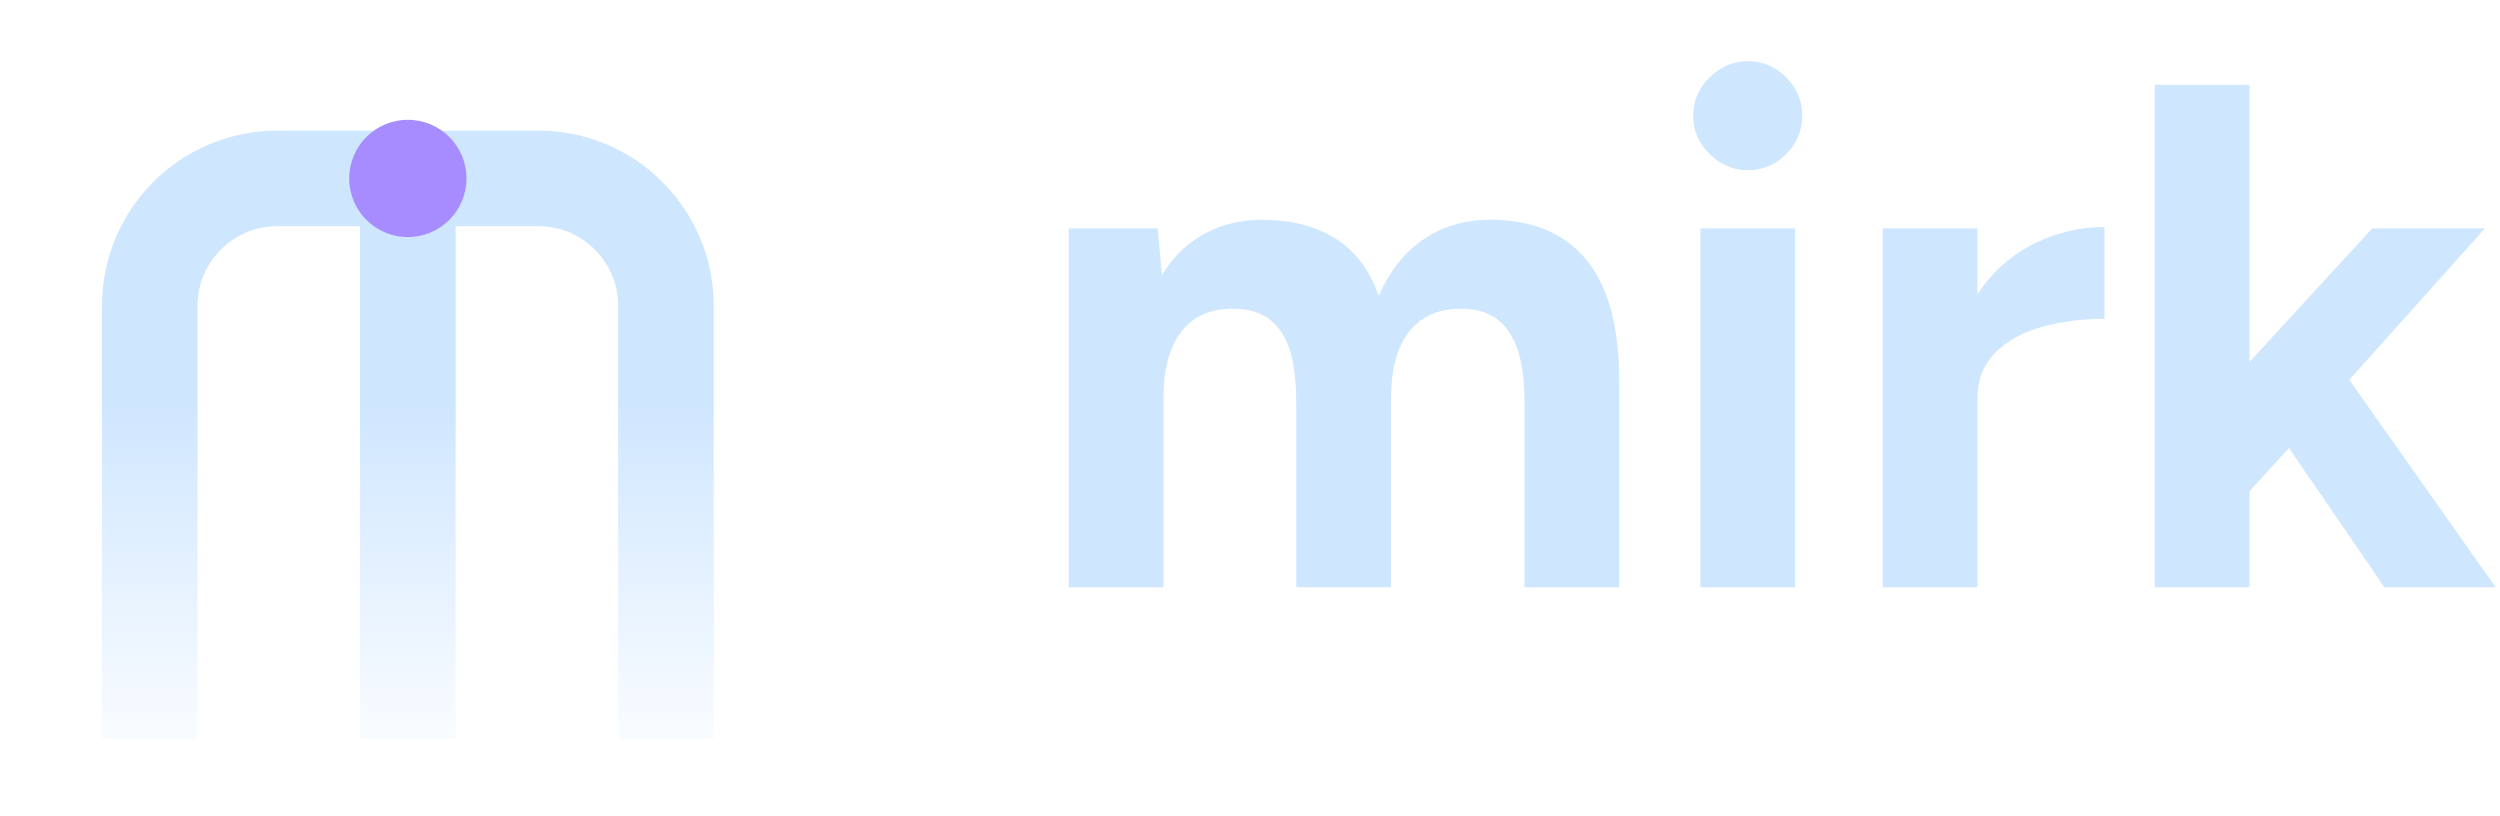
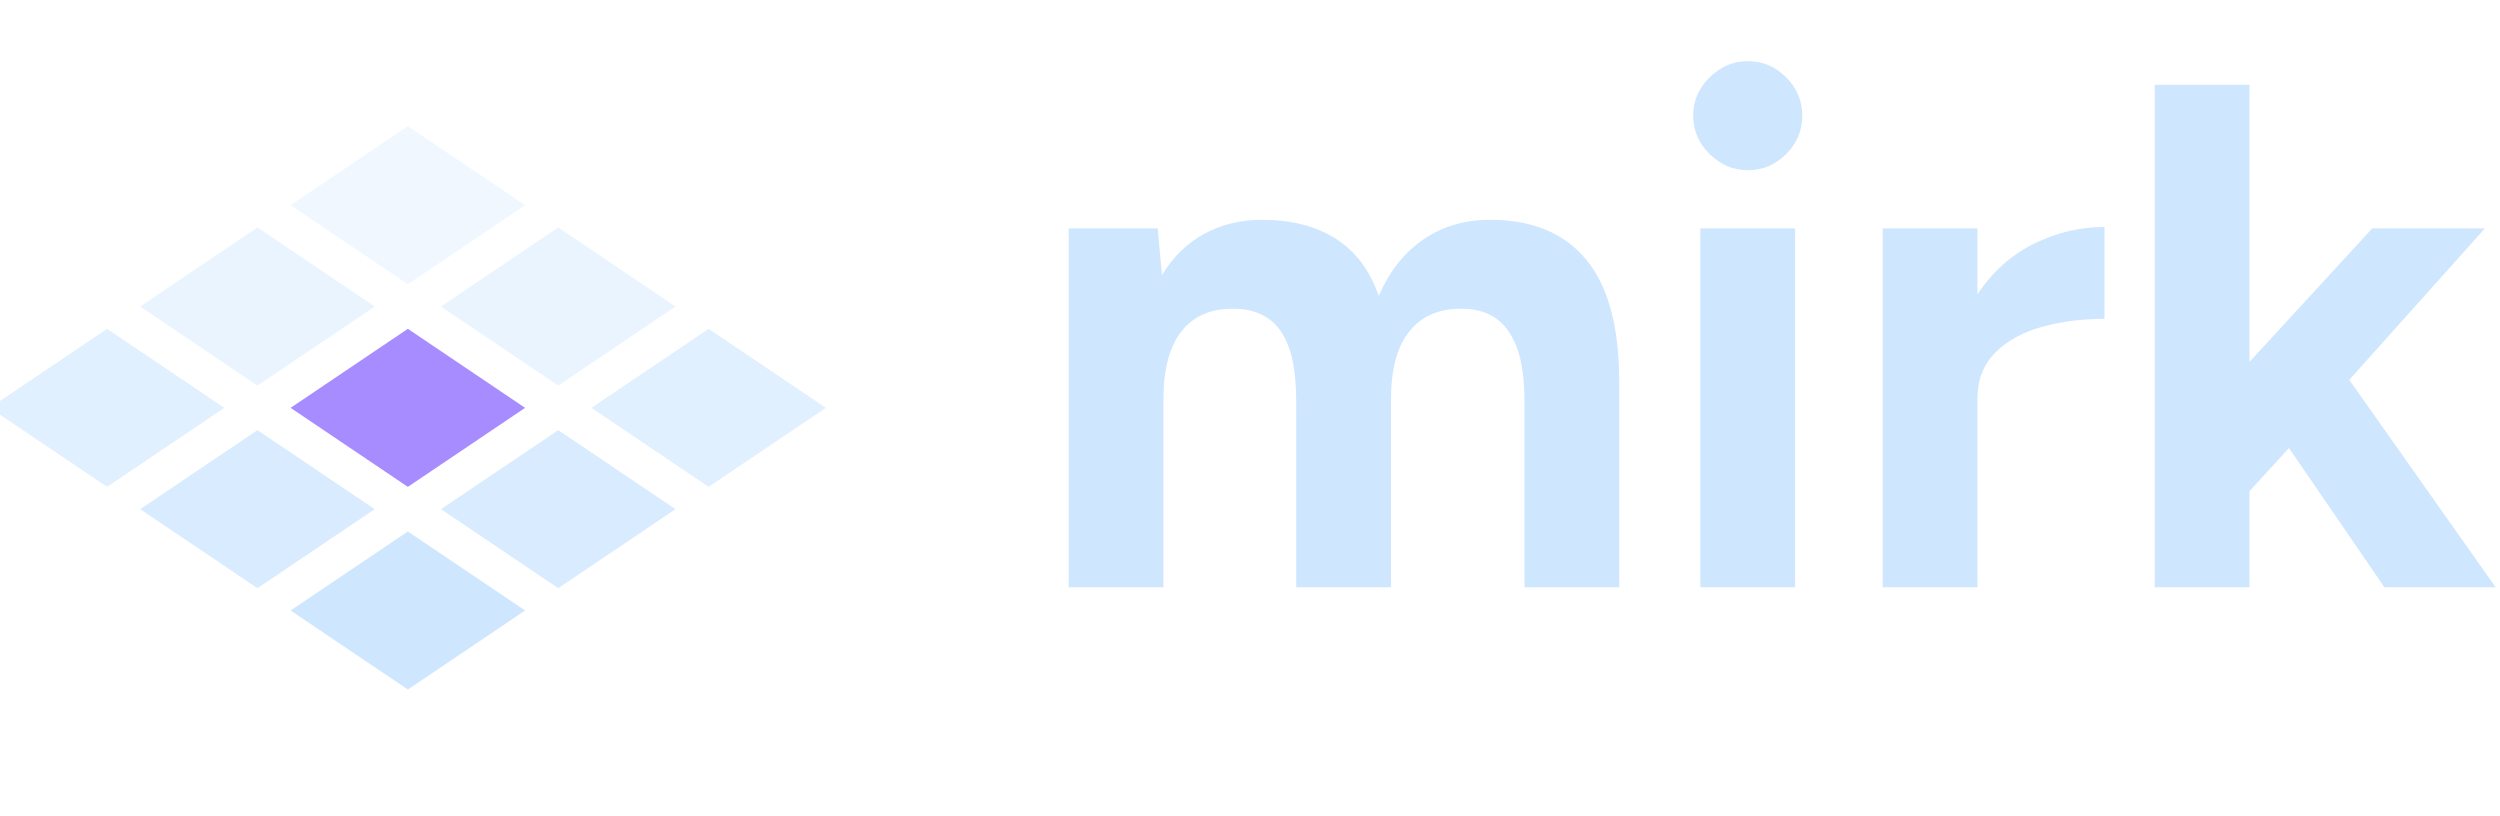
<svg xmlns="http://www.w3.org/2000/svg" viewBox="0 0 306.488 100.0" role="img" aria-label="mirk">
  <g transform="scale(1.5625) translate(0 0)">
-     <defs>
-       <linearGradient id="mkp" x1="0" y1="10" x2="0" y2="58" gradientUnits="userSpaceOnUse">
-         <stop offset="0" stop-color="#cfe6ff" />
-         <stop offset="0.45" stop-color="#cfe6ff" />
-         <stop offset="1" stop-color="#cfe6ff" stop-opacity="0.12" />
-       </linearGradient>
-     </defs>
-     <path d="M11.75 58 V24 A10 10 0 0 1 21.75 14 H42.25 A10 10 0 0 1 52.25 24 V58 M32 14 V58" fill="none" stroke="url(#mkp)" stroke-width="7.5" />
-     <circle cx="32" cy="14" r="4.6" fill="#a68cff" />
+     <path d="M32.0 9.9 L41.2 16.1 L32.0 22.3 L22.8 16.1 Z" fill="#cfe6ff" fill-opacity="0.32" />
+     <path d="M43.8 17.85 L53.0 24.05 L43.8 30.25 L34.6 24.05 Z" fill="#cfe6ff" fill-opacity="0.46" />
+     <path d="M55.6 25.8 L64.8 32.0 L55.6 38.2 L46.4 32.0 Z" fill="#cfe6ff" fill-opacity="0.62" />
+     <path d="M20.2 17.85 L29.4 24.05 L20.2 30.25 L11.0 24.05 Z" fill="#cfe6ff" fill-opacity="0.46" />
+     <path d="M32.0 25.8 L41.2 32.0 L32.0 38.2 L22.8 32.0 Z" fill="#a68cff" />
+     <path d="M43.8 33.75 L53.0 39.95 L43.8 46.15 L34.6 39.95 Z" fill="#cfe6ff" fill-opacity="0.8" />
+     <path d="M8.4 25.8 L17.6 32.0 L8.4 38.2 L-0.8 32.0 Z" fill="#cfe6ff" fill-opacity="0.62" />
+     <path d="M20.2 33.75 L29.4 39.95 L20.2 46.15 L11.0 39.95 Z" fill="#cfe6ff" fill-opacity="0.8" />
+     <path d="M32.0 41.7 L41.2 47.9 L32.0 54.1 L22.8 47.9 Z" fill="#cfe6ff" fill-opacity="1.0" />
  </g>
  <path transform="translate(126.00 72.00)" fill="#cfe6ff" d="M5.016 0.0V-44.0H15.928L16.456 -38.28Q18.48 -41.624 21.648 -43.34Q24.816 -45.056 28.688 -45.056Q34.056 -45.056 37.708 -42.768Q41.36 -40.48 43.032 -35.728Q44.968 -40.216 48.488 -42.636Q52.008 -45.056 56.672 -45.056Q64.416 -45.056 68.464 -40.172Q72.512 -35.288 72.512 -25.168V0.0H60.896V-22.528Q60.896 -27.016 59.928 -29.48Q58.96 -31.944 57.288 -33.044Q55.616 -34.144 53.328 -34.144Q49.104 -34.232 46.816 -31.416Q44.528 -28.6 44.528 -23.056V0.0H32.912V-22.528Q32.912 -27.016 31.988 -29.48Q31.064 -31.944 29.348 -33.044Q27.632 -34.144 25.344 -34.144Q21.12 -34.232 18.876 -31.416Q16.632 -28.6 16.632 -23.056V0.0ZM82.456 0.0V-44.0H94.072V0.0ZM88.264 -51.128Q85.624 -51.128 83.6 -53.108Q81.576 -55.088 81.576 -57.816Q81.576 -60.544 83.6 -62.524Q85.624 -64.504 88.264 -64.504Q90.992 -64.504 92.972 -62.524Q94.952 -60.544 94.952 -57.816Q94.952 -55.088 92.972 -53.108Q90.992 -51.128 88.264 -51.128ZM104.808 0.0V-44.0H116.424V-35.904Q119.152 -40.04 123.332 -42.108Q127.512 -44.176 132.0 -44.176V-32.912Q127.952 -32.912 124.388 -31.944Q120.824 -30.976 118.624 -28.776Q116.424 -26.576 116.424 -23.144V0.0ZM138.16 0.0V-61.6H149.776V-27.632L164.824 -44.0H178.64L162.008 -25.432L179.96 0.0H166.32L154.616 -17.072L149.776 -11.792V0.0Z" />
</svg>
